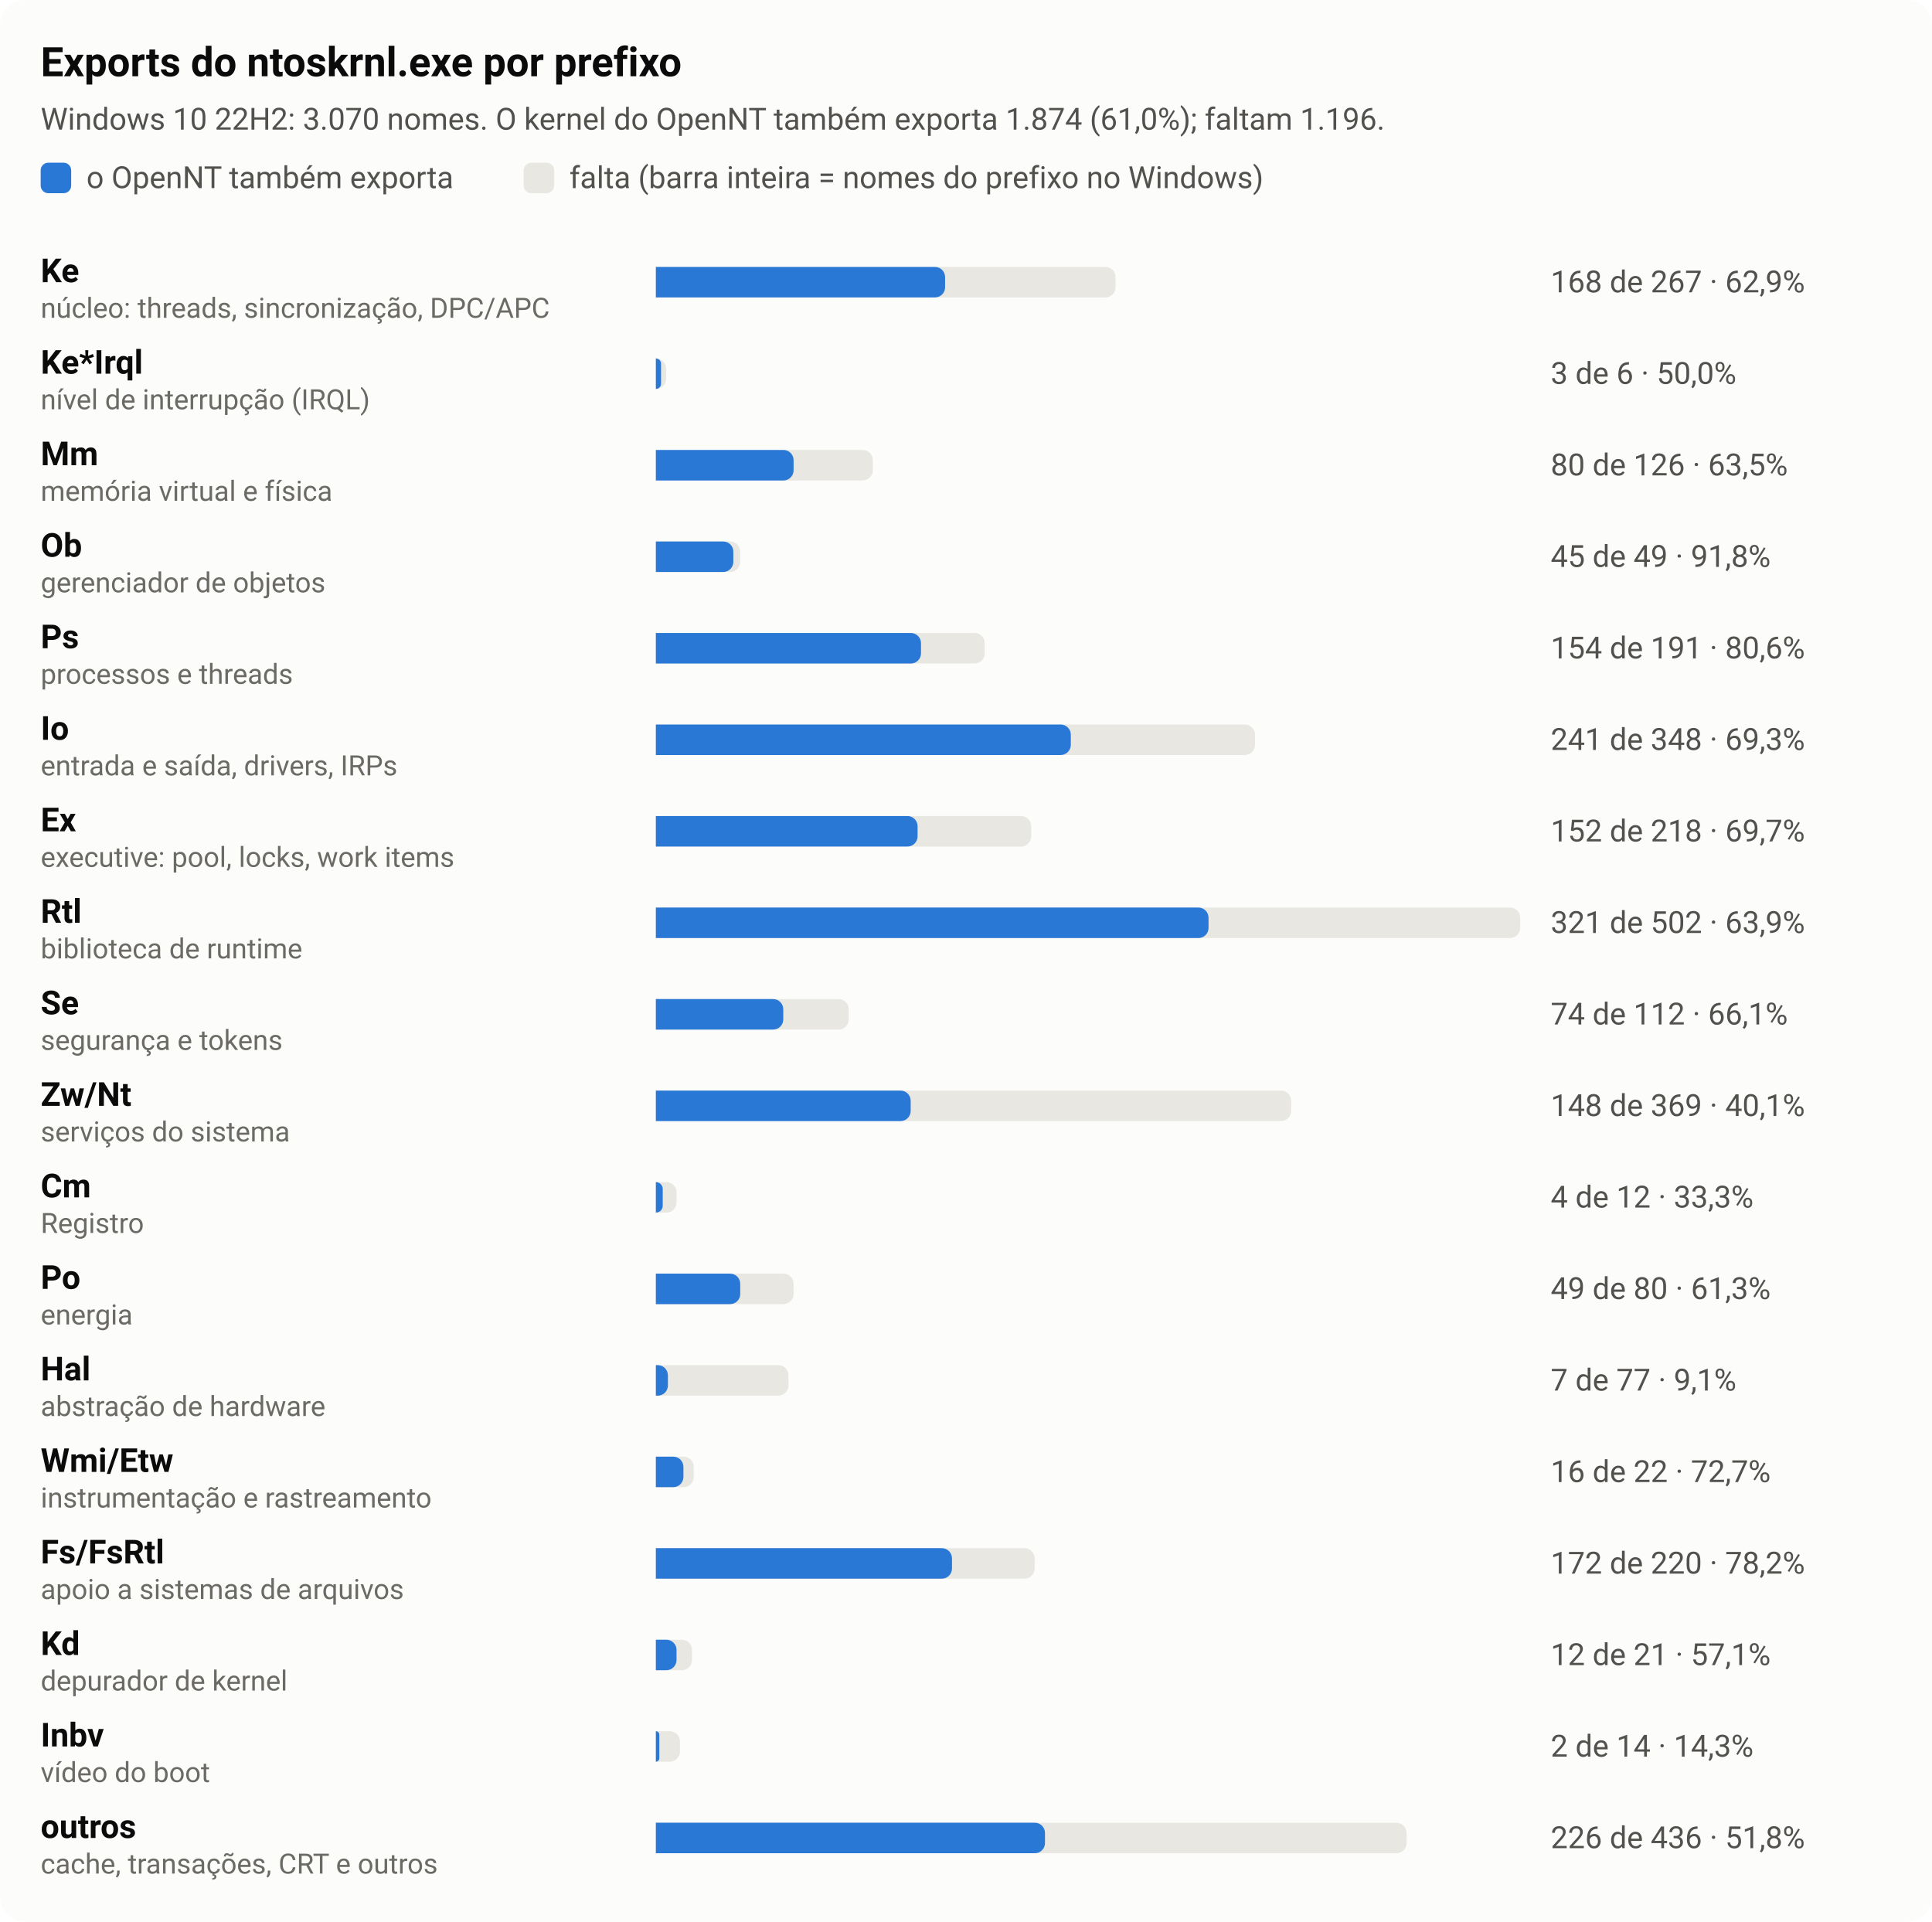
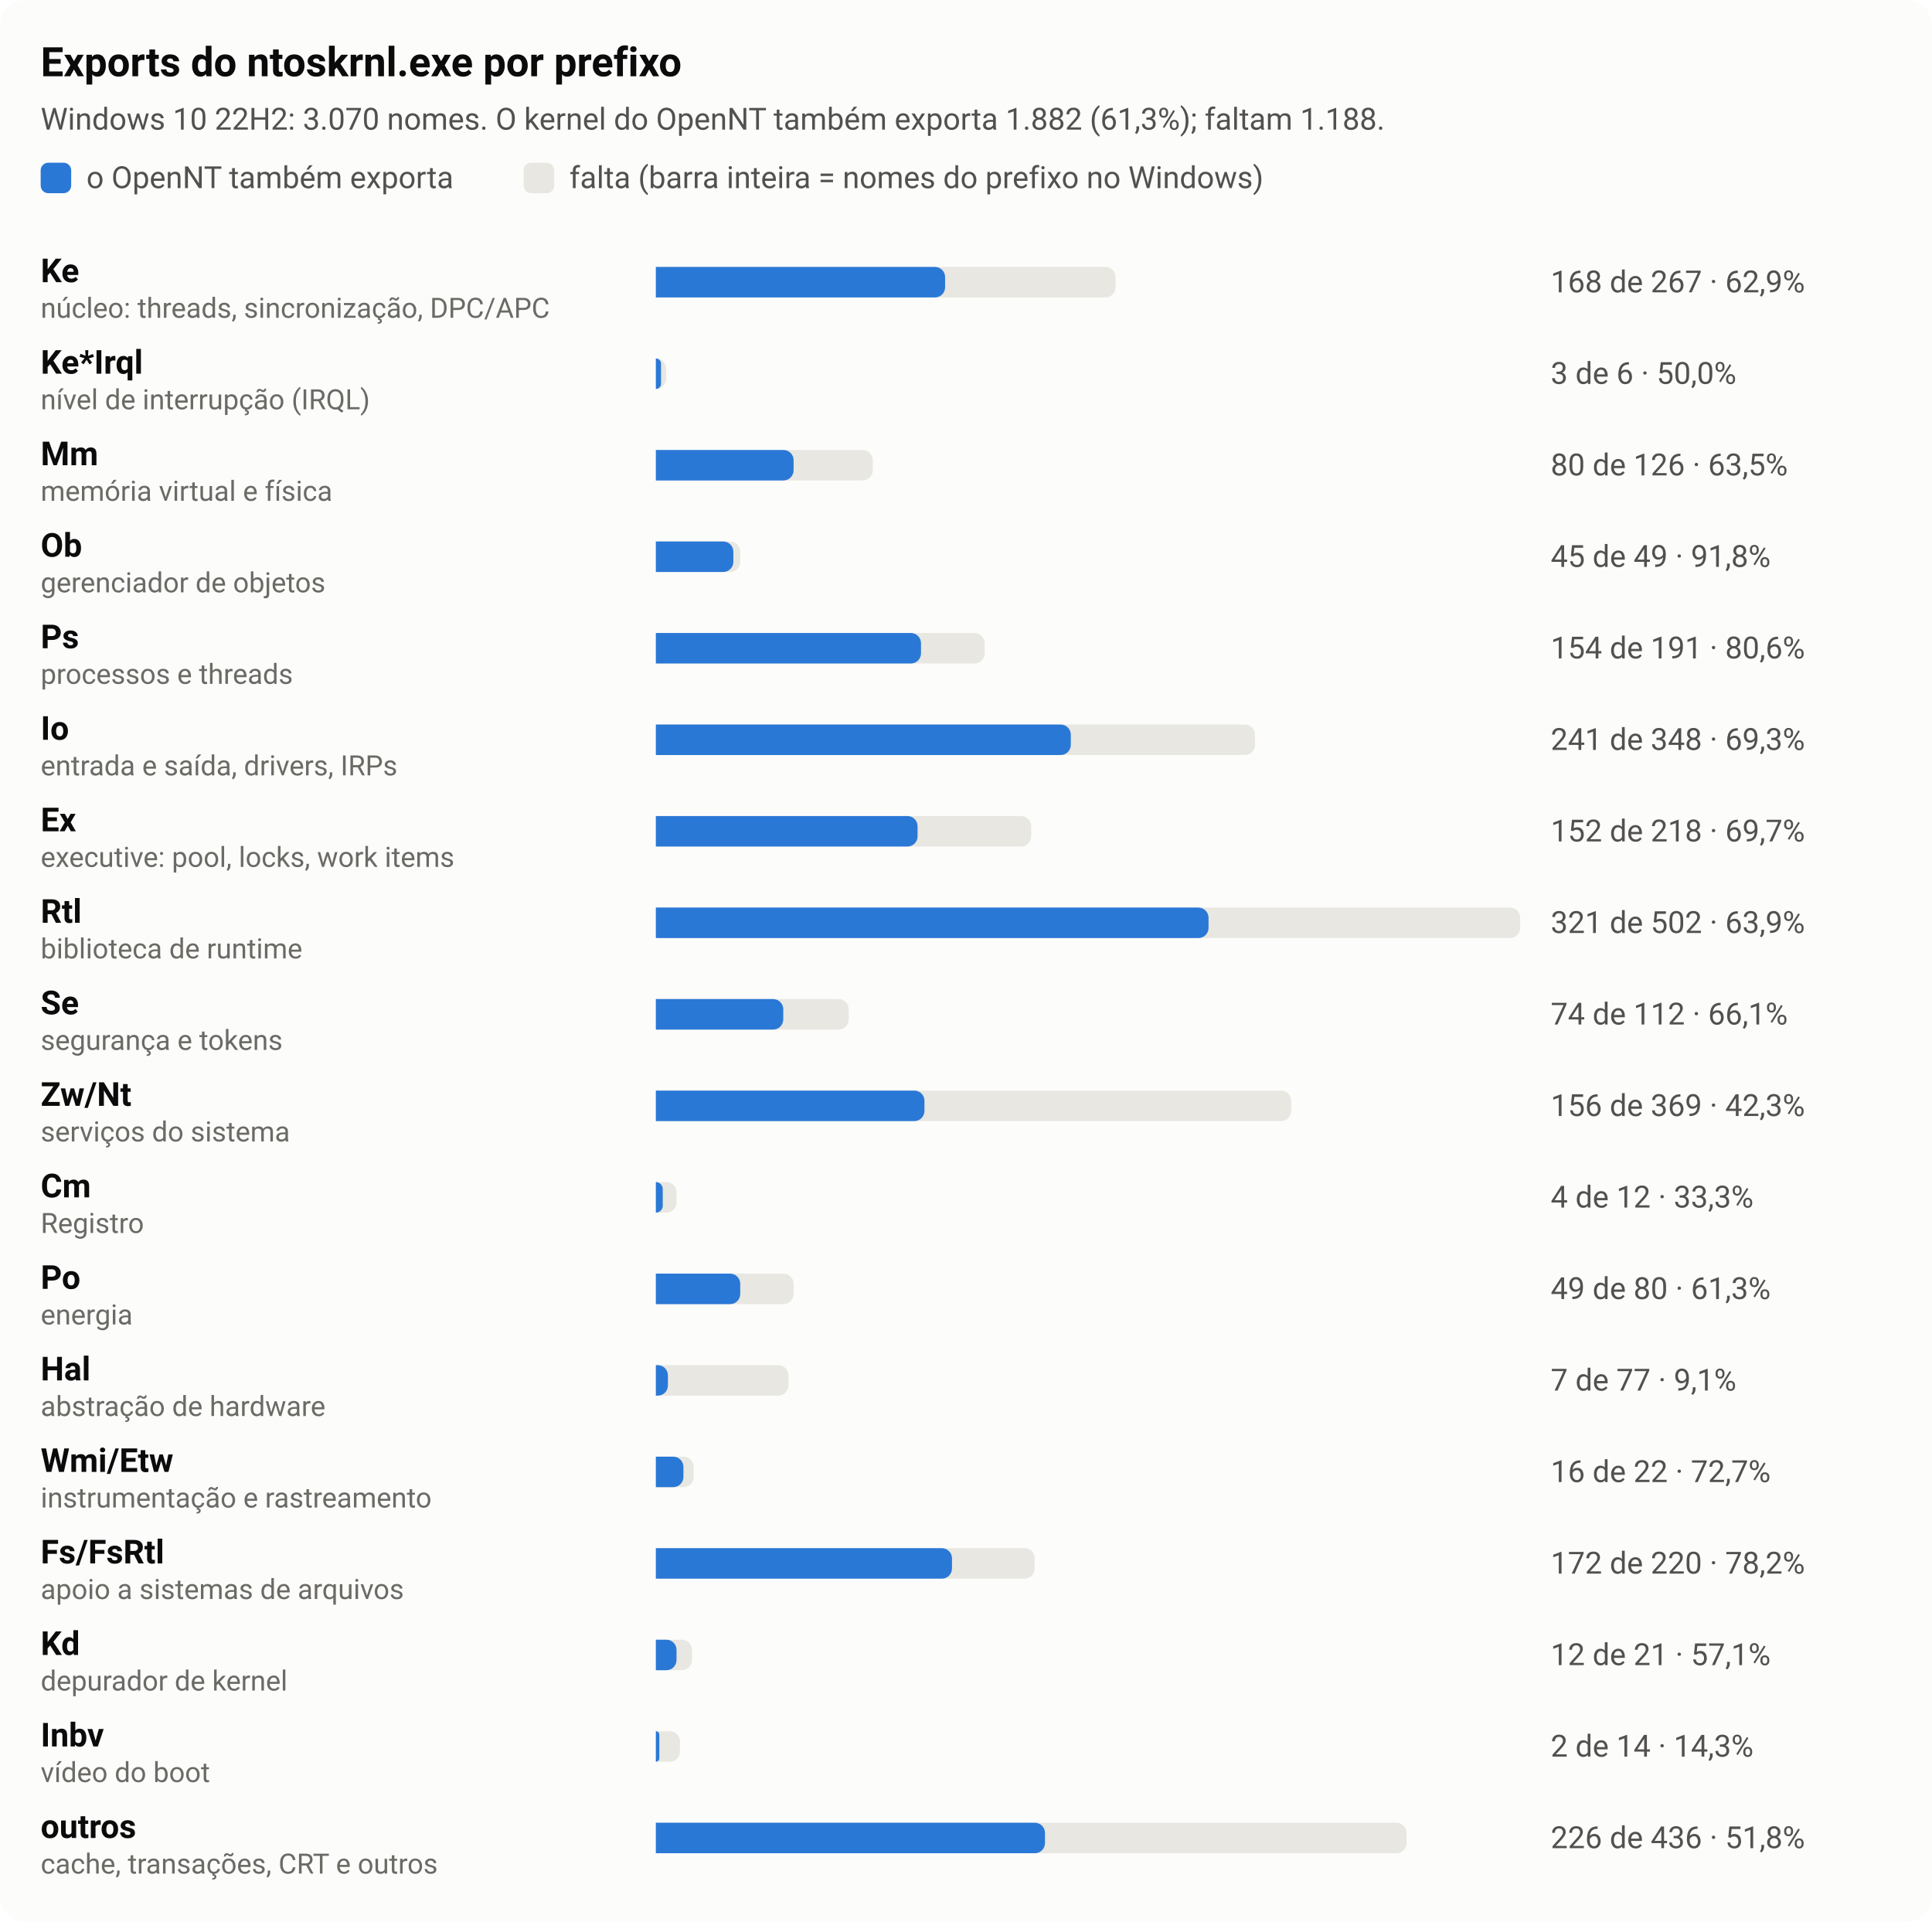
<svg xmlns="http://www.w3.org/2000/svg" width="760" height="756" viewBox="0 0 760 756" role="img" aria-labelledby="pc-title">
  <style>.pc-bg{fill:#fcfcfb}.pc-t{font:600 16px system-ui,-apple-system,Segoe UI,Roboto,sans-serif;fill:#0b0b0b}.pc-s,.pc-v{font:12px system-ui,-apple-system,Segoe UI,Roboto,sans-serif;fill:#52514e}.pc-v{font-variant-numeric:tabular-nums}.pc-l{font:600 13px system-ui,-apple-system,Segoe UI,Roboto,sans-serif;fill:#0b0b0b}.pc-m{font:11px system-ui,-apple-system,Segoe UI,Roboto,sans-serif;fill:#6b6a65}.pc-k{fill:#e8e7e1}.pc-a{fill:#2a78d6}@media (prefers-color-scheme:dark){.pc-bg{fill:#1a1a19}.pc-t,.pc-l{fill:#f0efec}.pc-s,.pc-v{fill:#c3c2b7}.pc-m{fill:#9d9b94}.pc-k{fill:#2c2c2a}.pc-a{fill:#3987e5}}</style>
  <rect class="pc-bg" width="760" height="756" rx="10" />
  <text class="pc-t" x="16" y="30">Exports do ntoskrnl.exe por prefixo</text>
-   <text class="pc-s" x="16" y="51">Windows 10 22H2: 3.070 nomes. O kernel do OpenNT também exporta 1.874 (61,0%); faltam 1.196.</text>
+   <text class="pc-s" x="16" y="51">Windows 10 22H2: 3.070 nomes. O kernel do OpenNT também exporta 1.882 (61,3%); faltam 1.188.</text>
  <rect class="pc-a" x="16" y="64" width="12" height="12" rx="3" />
  <text class="pc-v" x="34" y="74">o OpenNT também exporta</text>
  <rect class="pc-k" x="206" y="64" width="12" height="12" rx="3" />
  <text class="pc-v" x="224" y="74">falta (barra inteira = nomes do prefixo no Windows)</text>
  <g>
    <text class="pc-l" x="16" y="111">Ke</text>
    <text class="pc-m" x="16" y="125">núcleo: threads, sincronização, DPC/APC</text>
    <path class="pc-k" d="M258.0 105.0h176.84a4 4 0 0 1 4 4v4a4 4 0 0 1 -4 4h-176.84z" />
    <path class="pc-a" d="M258.0 105.0h109.78a4 4 0 0 1 4 4v4a4 4 0 0 1 -4 4h-109.78z" />
    <text class="pc-v" x="610" y="115">168 de 267 · 62,9%</text>
  </g>
  <g>
    <text class="pc-l" x="16" y="147">Ke*Irql</text>
    <text class="pc-m" x="16" y="161">nível de interrupção (IRQL)</text>
    <path class="pc-k" d="M258.0 141.0h0.06a4 4 0 0 1 4 4v4a4 4 0 0 1 -4 4h-0.06z" />
    <path class="pc-a" d="M258.0 141.0h0.00a2.032 2.032 0 0 1 2.032 2.032v7.936a2.032 2.032 0 0 1 -2.032 2.032h-0.00z" />
    <text class="pc-v" x="610" y="151">3 de 6 · 50,0%</text>
  </g>
  <g>
    <text class="pc-l" x="16" y="183">Mm</text>
    <text class="pc-m" x="16" y="197">memória virtual e física</text>
    <path class="pc-k" d="M258.0 177.0h81.34a4 4 0 0 1 4 4v4a4 4 0 0 1 -4 4h-81.34z" />
    <path class="pc-a" d="M258.0 177.0h50.18a4 4 0 0 1 4 4v4a4 4 0 0 1 -4 4h-50.18z" />
    <text class="pc-v" x="610" y="187">80 de 126 · 63,5%</text>
  </g>
  <g>
    <text class="pc-l" x="16" y="219">Ob</text>
    <text class="pc-m" x="16" y="233">gerenciador de objetos</text>
    <path class="pc-k" d="M258.0 213.0h29.19a4 4 0 0 1 4 4v4a4 4 0 0 1 -4 4h-29.19z" />
    <path class="pc-a" d="M258.0 213.0h26.48a4 4 0 0 1 4 4v4a4 4 0 0 1 -4 4h-26.48z" />
    <text class="pc-v" x="610" y="223">45 de 49 · 91,8%</text>
  </g>
  <g>
    <text class="pc-l" x="16" y="255">Ps</text>
    <text class="pc-m" x="16" y="269">processos e threads</text>
    <path class="pc-k" d="M258.0 249.0h125.36a4 4 0 0 1 4 4v4a4 4 0 0 1 -4 4h-125.36z" />
    <path class="pc-a" d="M258.0 249.0h100.30a4 4 0 0 1 4 4v4a4 4 0 0 1 -4 4h-100.30z" />
    <text class="pc-v" x="610" y="259">154 de 191 · 80,6%</text>
  </g>
  <g>
    <text class="pc-l" x="16" y="291">Io</text>
    <text class="pc-m" x="16" y="305">entrada e saída, drivers, IRPs</text>
    <path class="pc-k" d="M258.0 285.0h231.70a4 4 0 0 1 4 4v4a4 4 0 0 1 -4 4h-231.70z" />
    <path class="pc-a" d="M258.0 285.0h159.23a4 4 0 0 1 4 4v4a4 4 0 0 1 -4 4h-159.23z" />
    <text class="pc-v" x="610" y="295">241 de 348 · 69,3%</text>
  </g>
  <g>
    <text class="pc-l" x="16" y="327">Ex</text>
    <text class="pc-m" x="16" y="341">executive: pool, locks, work items</text>
    <path class="pc-k" d="M258.0 321.0h143.65a4 4 0 0 1 4 4v4a4 4 0 0 1 -4 4h-143.65z" />
    <path class="pc-a" d="M258.0 321.0h98.95a4 4 0 0 1 4 4v4a4 4 0 0 1 -4 4h-98.95z" />
    <text class="pc-v" x="610" y="331">152 de 218 · 69,7%</text>
  </g>
  <g>
    <text class="pc-l" x="16" y="363">Rtl</text>
    <text class="pc-m" x="16" y="377">biblioteca de runtime</text>
    <path class="pc-k" d="M258.0 357.0h336.00a4 4 0 0 1 4 4v4a4 4 0 0 1 -4 4h-336.00z" />
    <path class="pc-a" d="M258.0 357.0h213.41a4 4 0 0 1 4 4v4a4 4 0 0 1 -4 4h-213.41z" />
    <text class="pc-v" x="610" y="367">321 de 502 · 63,9%</text>
  </g>
  <g>
    <text class="pc-l" x="16" y="399">Se</text>
    <text class="pc-m" x="16" y="413">segurança e tokens</text>
    <path class="pc-k" d="M258.0 393.0h71.86a4 4 0 0 1 4 4v4a4 4 0 0 1 -4 4h-71.86z" />
    <path class="pc-a" d="M258.0 393.0h46.12a4 4 0 0 1 4 4v4a4 4 0 0 1 -4 4h-46.12z" />
    <text class="pc-v" x="610" y="403">74 de 112 · 66,1%</text>
  </g>
  <g>
    <text class="pc-l" x="16" y="435">Zw/Nt</text>
    <text class="pc-m" x="16" y="449">serviços do sistema</text>
    <path class="pc-k" d="M258.0 429.0h245.92a4 4 0 0 1 4 4v4a4 4 0 0 1 -4 4h-245.92z" />
-     <path class="pc-a" d="M258.0 429.0h96.24a4 4 0 0 1 4 4v4a4 4 0 0 1 -4 4h-96.24z" />
-     <text class="pc-v" x="610" y="439">148 de 369 · 40,1%</text>
+     <path class="pc-a" d="M258.0 429.0h101.66a4 4 0 0 1 4 4v4a4 4 0 0 1 -4 4h-101.66z" />
+     <text class="pc-v" x="610" y="439">156 de 369 · 42,3%</text>
  </g>
  <g>
    <text class="pc-l" x="16" y="471">Cm</text>
    <text class="pc-m" x="16" y="485">Registro</text>
    <path class="pc-k" d="M258.0 465.0h4.13a4 4 0 0 1 4 4v4a4 4 0 0 1 -4 4h-4.13z" />
    <path class="pc-a" d="M258.0 465.0h0.00a2.709 2.709 0 0 1 2.709 2.709v6.582a2.709 2.709 0 0 1 -2.709 2.709h-0.00z" />
    <text class="pc-v" x="610" y="475">4 de 12 · 33,3%</text>
  </g>
  <g>
    <text class="pc-l" x="16" y="507">Po</text>
    <text class="pc-m" x="16" y="521">energia</text>
    <path class="pc-k" d="M258.0 501.0h50.18a4 4 0 0 1 4 4v4a4 4 0 0 1 -4 4h-50.18z" />
    <path class="pc-a" d="M258.0 501.0h29.19a4 4 0 0 1 4 4v4a4 4 0 0 1 -4 4h-29.19z" />
    <text class="pc-v" x="610" y="511">49 de 80 · 61,3%</text>
  </g>
  <g>
    <text class="pc-l" x="16" y="543">Hal</text>
    <text class="pc-m" x="16" y="557">abstração de hardware</text>
    <path class="pc-k" d="M258.0 537.0h48.15a4 4 0 0 1 4 4v4a4 4 0 0 1 -4 4h-48.15z" />
    <path class="pc-a" d="M258.0 537.0h0.74a4 4 0 0 1 4 4v4a4 4 0 0 1 -4 4h-0.74z" />
    <text class="pc-v" x="610" y="547">7 de 77 · 9,1%</text>
  </g>
  <g>
    <text class="pc-l" x="16" y="579">Wmi/Etw</text>
    <text class="pc-m" x="16" y="593">instrumentação e rastreamento</text>
    <path class="pc-k" d="M258.0 573.0h10.90a4 4 0 0 1 4 4v4a4 4 0 0 1 -4 4h-10.90z" />
    <path class="pc-a" d="M258.0 573.0h6.84a4 4 0 0 1 4 4v4a4 4 0 0 1 -4 4h-6.84z" />
    <text class="pc-v" x="610" y="583">16 de 22 · 72,7%</text>
  </g>
  <g>
    <text class="pc-l" x="16" y="615">Fs/FsRtl</text>
    <text class="pc-m" x="16" y="629">apoio a sistemas de arquivos</text>
    <path class="pc-k" d="M258.0 609.0h145.00a4 4 0 0 1 4 4v4a4 4 0 0 1 -4 4h-145.00z" />
    <path class="pc-a" d="M258.0 609.0h112.49a4 4 0 0 1 4 4v4a4 4 0 0 1 -4 4h-112.49z" />
    <text class="pc-v" x="610" y="619">172 de 220 · 78,2%</text>
  </g>
  <g>
    <text class="pc-l" x="16" y="651">Kd</text>
    <text class="pc-m" x="16" y="665">depurador de kernel</text>
    <path class="pc-k" d="M258.0 645.0h10.22a4 4 0 0 1 4 4v4a4 4 0 0 1 -4 4h-10.22z" />
    <path class="pc-a" d="M258.0 645.0h4.13a4 4 0 0 1 4 4v4a4 4 0 0 1 -4 4h-4.13z" />
    <text class="pc-v" x="610" y="655">12 de 21 · 57,1%</text>
  </g>
  <g>
    <text class="pc-l" x="16" y="687">Inbv</text>
    <text class="pc-m" x="16" y="701">vídeo do boot</text>
    <path class="pc-k" d="M258.0 681.0h5.48a4 4 0 0 1 4 4v4a4 4 0 0 1 -4 4h-5.48z" />
    <path class="pc-a" d="M258.0 681.0h0.00a1.355 1.355 0 0 1 1.355 1.355v9.291a1.355 1.355 0 0 1 -1.355 1.355h-0.00z" />
    <text class="pc-v" x="610" y="691">2 de 14 · 14,3%</text>
  </g>
  <g>
    <text class="pc-l" x="16" y="723">outros</text>
    <text class="pc-m" x="16" y="737">cache, transações, CRT e outros</text>
    <path class="pc-k" d="M258.0 717.0h291.30a4 4 0 0 1 4 4v4a4 4 0 0 1 -4 4h-291.30z" />
    <path class="pc-a" d="M258.0 717.0h149.07a4 4 0 0 1 4 4v4a4 4 0 0 1 -4 4h-149.07z" />
    <text class="pc-v" x="610" y="727">226 de 436 · 51,8%</text>
  </g>
</svg>
